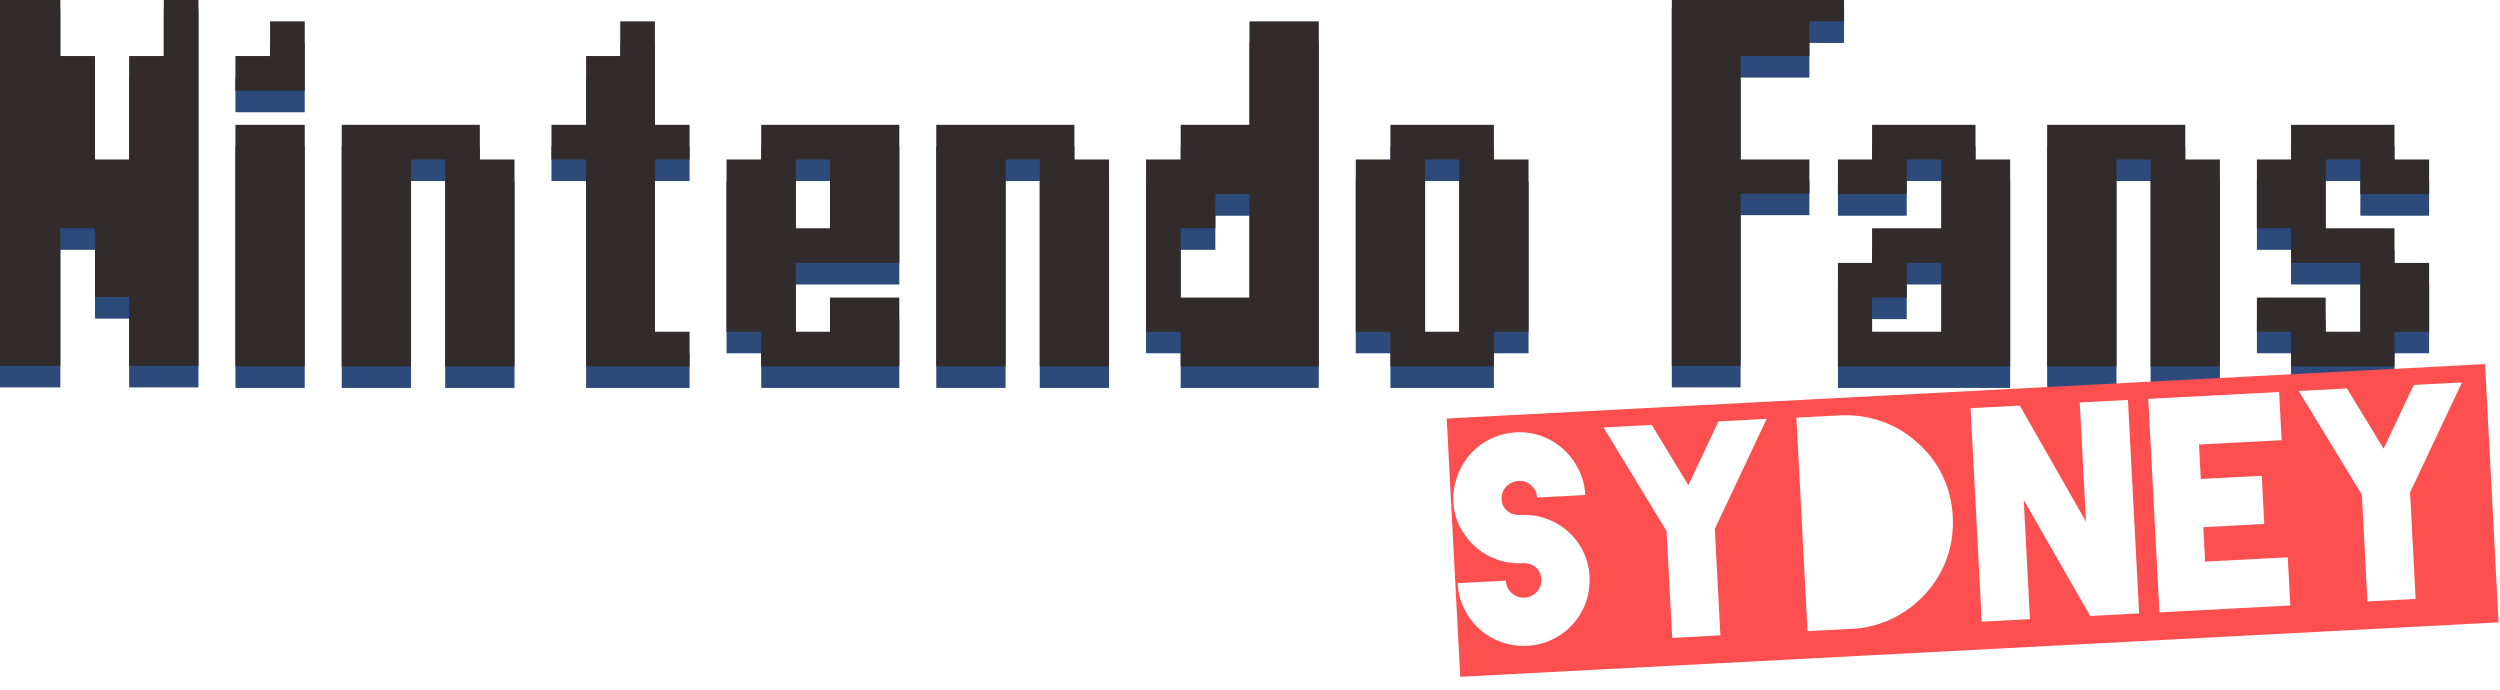
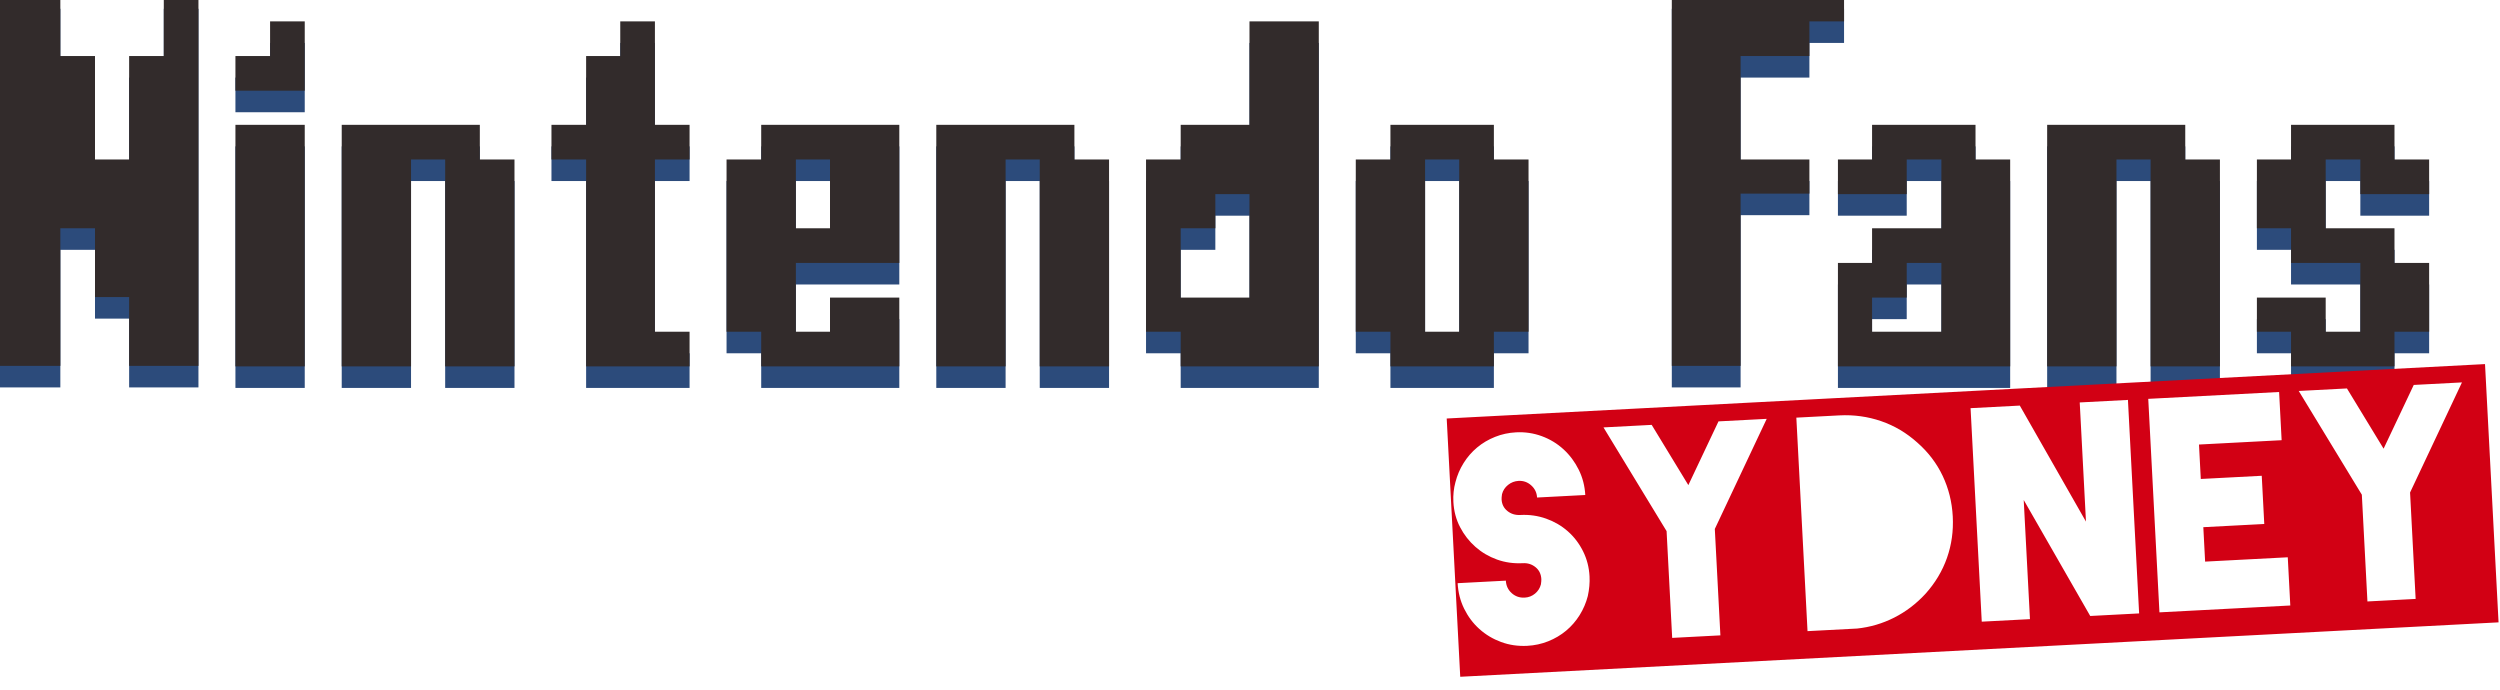
<svg xmlns="http://www.w3.org/2000/svg" width="116" height="32" viewBox="0 0 116 32">
  <g fill="none" fill-rule="evenodd">
    <path fill="#2C4B7B" d="M7.6,3.6 L7.6,0.408 L9.208,0.408 L9.208,17.976 L5.992,17.976 L5.992,14.784 L4.408,14.784 L4.408,11.592 L2.8,11.592 L2.8,17.976 L-0.392,17.976 L-0.392,0.408 L2.8,0.408 L2.8,3.6 L4.408,3.6 L4.408,8.4 L5.992,8.4 L5.992,3.6 L7.6,3.6 Z M14.14,6.792 L14.14,18 L10.924,18 L10.924,6.792 L14.14,6.792 Z M10.924,5.208 L10.924,3.6 L12.532,3.6 L12.532,1.992 L14.14,1.992 L14.14,5.208 L10.924,5.208 Z M19.072,18 L15.856,18 L15.856,6.792 L22.264,6.792 L22.264,8.4 L23.872,8.4 L23.872,18 L20.656,18 L20.656,8.4 L19.072,8.4 L19.072,18 Z M30.388,1.992 L30.388,6.792 L31.996,6.792 L31.996,8.4 L30.388,8.4 L30.388,16.392 L31.996,16.392 L31.996,18 L27.196,18 L27.196,8.4 L25.588,8.4 L25.588,6.792 L27.196,6.792 L27.196,3.6 L28.78,3.6 L28.78,1.992 L30.388,1.992 Z M41.728,6.792 L41.728,13.2 L36.928,13.2 L36.928,16.392 L38.512,16.392 L38.512,14.808 L41.728,14.808 L41.728,18 L35.32,18 L35.32,16.392 L33.712,16.392 L33.712,8.4 L35.32,8.4 L35.32,6.792 L41.728,6.792 Z M38.512,8.4 L36.928,8.4 L36.928,11.592 L38.512,11.592 L38.512,8.4 Z M46.66,18 L43.444,18 L43.444,6.792 L49.852,6.792 L49.852,8.4 L51.46,8.4 L51.46,18 L48.244,18 L48.244,8.4 L46.66,8.4 L46.66,18 Z M57.976,6.792 L57.976,1.992 L61.192,1.992 L61.192,18 L54.784,18 L54.784,16.392 L53.176,16.392 L53.176,8.4 L54.784,8.4 L54.784,6.792 L57.976,6.792 Z M54.784,14.808 L57.976,14.808 L57.976,10.008 L56.392,10.008 L56.392,11.592 L54.784,11.592 L54.784,14.808 Z M69.316,6.792 L69.316,8.4 L70.924,8.4 L70.924,16.392 L69.316,16.392 L69.316,18 L64.516,18 L64.516,16.392 L62.908,16.392 L62.908,8.4 L64.516,8.4 L64.516,6.792 L69.316,6.792 Z M66.124,16.392 L67.708,16.392 L67.708,8.4 L66.124,8.4 L66.124,16.392 Z M80.764,9.984 L80.764,17.976 L77.572,17.976 L77.572,0.408 L85.564,0.408 L85.564,1.992 L83.956,1.992 L83.956,3.6 L80.764,3.6 L80.764,8.4 L83.956,8.4 L83.956,9.984 L80.764,9.984 Z M91.664,6.792 L91.664,8.4 L93.272,8.4 L93.272,18 L85.28,18 L85.28,13.2 L86.864,13.2 L86.864,11.592 L90.08,11.592 L90.08,8.4 L88.472,8.4 L88.472,10.008 L85.28,10.008 L85.28,8.4 L86.864,8.4 L86.864,6.792 L91.664,6.792 Z M86.864,16.392 L90.08,16.392 L90.08,13.2 L88.472,13.2 L88.472,14.808 L86.864,14.808 L86.864,16.392 Z M98.204,18 L94.988,18 L94.988,6.792 L101.396,6.792 L101.396,8.4 L103.004,8.4 L103.004,18 L99.788,18 L99.788,8.4 L98.204,8.4 L98.204,18 Z M112.712,8.4 L112.712,10.008 L109.52,10.008 L109.52,8.4 L107.912,8.4 L107.912,11.592 L111.104,11.592 L111.104,13.2 L112.712,13.2 L112.712,16.392 L111.104,16.392 L111.104,18 L106.304,18 L106.304,16.392 L104.72,16.392 L104.72,14.808 L107.912,14.808 L107.912,16.392 L109.52,16.392 L109.52,13.2 L106.304,13.2 L106.304,11.592 L104.72,11.592 L104.72,8.4 L106.304,8.4 L106.304,6.792 L111.104,6.792 L111.104,8.4 L112.712,8.4 Z" />
    <path fill="#322B2B" d="M7.6,2.6 L7.6,-0.592 L9.208,-0.592 L9.208,16.976 L5.992,16.976 L5.992,13.784 L4.408,13.784 L4.408,10.592 L2.8,10.592 L2.8,16.976 L-0.392,16.976 L-0.392,-0.592 L2.8,-0.592 L2.8,2.6 L4.408,2.6 L4.408,7.4 L5.992,7.4 L5.992,2.6 L7.6,2.6 Z M14.14,5.792 L14.14,17 L10.924,17 L10.924,5.792 L14.14,5.792 Z M10.924,4.208 L10.924,2.6 L12.532,2.6 L12.532,0.992 L14.14,0.992 L14.14,4.208 L10.924,4.208 Z M19.072,17 L15.856,17 L15.856,5.792 L22.264,5.792 L22.264,7.4 L23.872,7.4 L23.872,17 L20.656,17 L20.656,7.4 L19.072,7.4 L19.072,17 Z M30.388,0.992 L30.388,5.792 L31.996,5.792 L31.996,7.4 L30.388,7.4 L30.388,15.392 L31.996,15.392 L31.996,17 L27.196,17 L27.196,7.4 L25.588,7.4 L25.588,5.792 L27.196,5.792 L27.196,2.6 L28.78,2.6 L28.78,0.992 L30.388,0.992 Z M41.728,5.792 L41.728,12.2 L36.928,12.2 L36.928,15.392 L38.512,15.392 L38.512,13.808 L41.728,13.808 L41.728,17 L35.32,17 L35.32,15.392 L33.712,15.392 L33.712,7.4 L35.32,7.4 L35.32,5.792 L41.728,5.792 Z M38.512,7.4 L36.928,7.4 L36.928,10.592 L38.512,10.592 L38.512,7.4 Z M46.66,17 L43.444,17 L43.444,5.792 L49.852,5.792 L49.852,7.4 L51.46,7.4 L51.46,17 L48.244,17 L48.244,7.4 L46.66,7.4 L46.66,17 Z M57.976,5.792 L57.976,0.992 L61.192,0.992 L61.192,17 L54.784,17 L54.784,15.392 L53.176,15.392 L53.176,7.4 L54.784,7.4 L54.784,5.792 L57.976,5.792 Z M54.784,13.808 L57.976,13.808 L57.976,9.008 L56.392,9.008 L56.392,10.592 L54.784,10.592 L54.784,13.808 Z M69.316,5.792 L69.316,7.4 L70.924,7.4 L70.924,15.392 L69.316,15.392 L69.316,17 L64.516,17 L64.516,15.392 L62.908,15.392 L62.908,7.4 L64.516,7.4 L64.516,5.792 L69.316,5.792 Z M66.124,15.392 L67.708,15.392 L67.708,7.4 L66.124,7.4 L66.124,15.392 Z M80.764,8.984 L80.764,16.976 L77.572,16.976 L77.572,-0.592 L85.564,-0.592 L85.564,0.992 L83.956,0.992 L83.956,2.6 L80.764,2.6 L80.764,7.4 L83.956,7.4 L83.956,8.984 L80.764,8.984 Z M91.664,5.792 L91.664,7.4 L93.272,7.4 L93.272,17 L85.28,17 L85.28,12.2 L86.864,12.2 L86.864,10.592 L90.08,10.592 L90.08,7.4 L88.472,7.4 L88.472,9.008 L85.28,9.008 L85.28,7.4 L86.864,7.4 L86.864,5.792 L91.664,5.792 Z M86.864,15.392 L90.08,15.392 L90.08,12.2 L88.472,12.2 L88.472,13.808 L86.864,13.808 L86.864,15.392 Z M98.204,17 L94.988,17 L94.988,5.792 L101.396,5.792 L101.396,7.4 L103.004,7.4 L103.004,17 L99.788,17 L99.788,7.4 L98.204,7.4 L98.204,17 Z M112.712,7.4 L112.712,9.008 L109.52,9.008 L109.52,7.4 L107.912,7.4 L107.912,10.592 L111.104,10.592 L111.104,12.2 L112.712,12.2 L112.712,15.392 L111.104,15.392 L111.104,17 L106.304,17 L106.304,15.392 L104.72,15.392 L104.72,13.808 L107.912,13.808 L107.912,15.392 L109.52,15.392 L109.52,12.2 L106.304,12.2 L106.304,10.592 L104.72,10.592 L104.72,7.4 L106.304,7.4 L106.304,5.792 L111.104,5.792 L111.104,7.4 L112.712,7.4 Z" />
-     <path fill="#FD4F4F" d="M67.408,18.148 L115.652,18.148 L115.652,30.148 L67.408,30.148 L67.408,18.148 Z M73.643,25.805 C73.643,25.389 73.563,24.997 73.403,24.629 C73.243,24.261 73.024,23.941 72.747,23.669 C72.469,23.397 72.144,23.184 71.771,23.029 C71.397,22.874 71.003,22.797 70.587,22.797 C70.352,22.797 70.155,22.725 69.995,22.581 C69.835,22.437 69.755,22.253 69.755,22.029 C69.755,21.976 69.765,21.896 69.787,21.789 C69.84,21.618 69.941,21.48 70.091,21.373 C70.24,21.266 70.405,21.213 70.587,21.213 C70.811,21.213 71.003,21.293 71.163,21.453 C71.323,21.613 71.403,21.805 71.403,22.029 L73.643,22.029 C73.643,21.613 73.563,21.218 73.403,20.845 C73.243,20.472 73.024,20.144 72.747,19.861 C72.469,19.578 72.144,19.357 71.771,19.197 C71.397,19.037 71.003,18.957 70.587,18.957 C70.245,18.957 69.917,19.01 69.603,19.117 C69.288,19.224 69.003,19.373 68.747,19.565 C68.491,19.757 68.269,19.986 68.083,20.253 C67.896,20.52 67.755,20.808 67.659,21.117 C67.563,21.405 67.515,21.709 67.515,22.029 C67.515,22.456 67.597,22.85 67.763,23.213 C67.928,23.576 68.149,23.893 68.427,24.165 C68.704,24.437 69.027,24.65 69.395,24.805 C69.763,24.96 70.16,25.037 70.587,25.037 C70.811,25.037 71.003,25.109 71.163,25.253 C71.323,25.397 71.403,25.586 71.403,25.821 C71.403,25.874 71.392,25.954 71.371,26.061 C71.317,26.232 71.219,26.37 71.075,26.477 C70.931,26.584 70.768,26.637 70.587,26.637 C70.352,26.637 70.155,26.557 69.995,26.397 C69.835,26.237 69.755,26.04 69.755,25.805 L67.515,25.805 C67.515,26.232 67.595,26.632 67.755,27.005 C67.915,27.378 68.133,27.704 68.411,27.981 C68.688,28.258 69.013,28.477 69.387,28.637 C69.76,28.797 70.16,28.877 70.587,28.877 C70.928,28.877 71.256,28.824 71.571,28.717 C71.885,28.61 72.171,28.461 72.427,28.269 C72.683,28.077 72.904,27.848 73.091,27.581 C73.277,27.314 73.419,27.026 73.515,26.717 C73.6,26.408 73.643,26.104 73.643,25.805 Z M79.563,23.917 L82.235,18.941 L79.995,18.941 L78.443,21.821 L76.891,18.941 L74.651,18.941 L77.323,23.901 L77.323,28.861 L79.563,28.861 L79.563,23.917 Z M89.163,27.437 C89.643,26.957 90.005,26.418 90.251,25.821 C90.496,25.224 90.619,24.589 90.619,23.917 C90.619,23.245 90.496,22.61 90.251,22.013 C90.005,21.416 89.643,20.882 89.163,20.413 C88.683,19.933 88.139,19.57 87.531,19.325 C86.923,19.08 86.283,18.957 85.611,18.957 L83.611,18.957 L83.611,28.877 L85.915,28.877 C86.523,28.845 87.104,28.706 87.659,28.461 C88.213,28.216 88.715,27.874 89.163,27.437 Z M99.019,28.861 L99.019,18.941 L96.779,18.941 L96.779,24.477 L93.995,18.941 L91.707,18.941 L91.707,28.861 L93.947,28.861 L93.947,23.325 L96.747,28.861 L99.019,28.861 Z M106.043,21.181 L106.043,18.941 L99.963,18.941 L99.963,28.861 L106.043,28.861 L106.043,26.621 L102.203,26.621 L102.203,25.021 L105.035,25.021 L105.035,22.781 L102.203,22.781 L102.203,21.181 L106.043,21.181 Z M111.867,23.917 L114.539,18.941 L112.299,18.941 L110.747,21.821 L109.195,18.941 L106.955,18.941 L109.627,23.901 L109.627,28.861 L111.867,28.861 L111.867,23.917 Z" transform="rotate(-3 91.53 24.148)" />
+     <path fill="#D20014" d="M67.408,18.148 L115.652,18.148 L115.652,30.148 L67.408,30.148 L67.408,18.148 Z M73.643,25.805 C73.643,25.389 73.563,24.997 73.403,24.629 C73.243,24.261 73.024,23.941 72.747,23.669 C72.469,23.397 72.144,23.184 71.771,23.029 C71.397,22.874 71.003,22.797 70.587,22.797 C70.352,22.797 70.155,22.725 69.995,22.581 C69.835,22.437 69.755,22.253 69.755,22.029 C69.755,21.976 69.765,21.896 69.787,21.789 C69.84,21.618 69.941,21.48 70.091,21.373 C70.24,21.266 70.405,21.213 70.587,21.213 C70.811,21.213 71.003,21.293 71.163,21.453 C71.323,21.613 71.403,21.805 71.403,22.029 L73.643,22.029 C73.643,21.613 73.563,21.218 73.403,20.845 C73.243,20.472 73.024,20.144 72.747,19.861 C72.469,19.578 72.144,19.357 71.771,19.197 C71.397,19.037 71.003,18.957 70.587,18.957 C70.245,18.957 69.917,19.01 69.603,19.117 C69.288,19.224 69.003,19.373 68.747,19.565 C68.491,19.757 68.269,19.986 68.083,20.253 C67.896,20.52 67.755,20.808 67.659,21.117 C67.563,21.405 67.515,21.709 67.515,22.029 C67.515,22.456 67.597,22.85 67.763,23.213 C67.928,23.576 68.149,23.893 68.427,24.165 C68.704,24.437 69.027,24.65 69.395,24.805 C69.763,24.96 70.16,25.037 70.587,25.037 C70.811,25.037 71.003,25.109 71.163,25.253 C71.323,25.397 71.403,25.586 71.403,25.821 C71.403,25.874 71.392,25.954 71.371,26.061 C71.317,26.232 71.219,26.37 71.075,26.477 C70.931,26.584 70.768,26.637 70.587,26.637 C70.352,26.637 70.155,26.557 69.995,26.397 C69.835,26.237 69.755,26.04 69.755,25.805 L67.515,25.805 C67.515,26.232 67.595,26.632 67.755,27.005 C67.915,27.378 68.133,27.704 68.411,27.981 C68.688,28.258 69.013,28.477 69.387,28.637 C69.76,28.797 70.16,28.877 70.587,28.877 C70.928,28.877 71.256,28.824 71.571,28.717 C71.885,28.61 72.171,28.461 72.427,28.269 C72.683,28.077 72.904,27.848 73.091,27.581 C73.277,27.314 73.419,27.026 73.515,26.717 C73.6,26.408 73.643,26.104 73.643,25.805 Z M79.563,23.917 L82.235,18.941 L79.995,18.941 L78.443,21.821 L76.891,18.941 L74.651,18.941 L77.323,23.901 L77.323,28.861 L79.563,28.861 L79.563,23.917 Z M89.163,27.437 C89.643,26.957 90.005,26.418 90.251,25.821 C90.496,25.224 90.619,24.589 90.619,23.917 C90.619,23.245 90.496,22.61 90.251,22.013 C90.005,21.416 89.643,20.882 89.163,20.413 C88.683,19.933 88.139,19.57 87.531,19.325 C86.923,19.08 86.283,18.957 85.611,18.957 L83.611,18.957 L83.611,28.877 L85.915,28.877 C86.523,28.845 87.104,28.706 87.659,28.461 C88.213,28.216 88.715,27.874 89.163,27.437 Z M99.019,28.861 L99.019,18.941 L96.779,18.941 L96.779,24.477 L93.995,18.941 L91.707,18.941 L91.707,28.861 L93.947,28.861 L93.947,23.325 L96.747,28.861 L99.019,28.861 Z M106.043,21.181 L106.043,18.941 L99.963,18.941 L99.963,28.861 L106.043,28.861 L106.043,26.621 L102.203,26.621 L102.203,25.021 L105.035,25.021 L105.035,22.781 L102.203,22.781 L102.203,21.181 L106.043,21.181 Z M111.867,23.917 L114.539,18.941 L112.299,18.941 L110.747,21.821 L109.195,18.941 L106.955,18.941 L109.627,23.901 L109.627,28.861 L111.867,28.861 L111.867,23.917 Z" transform="rotate(-3 91.53 24.148)" />
  </g>
</svg>
